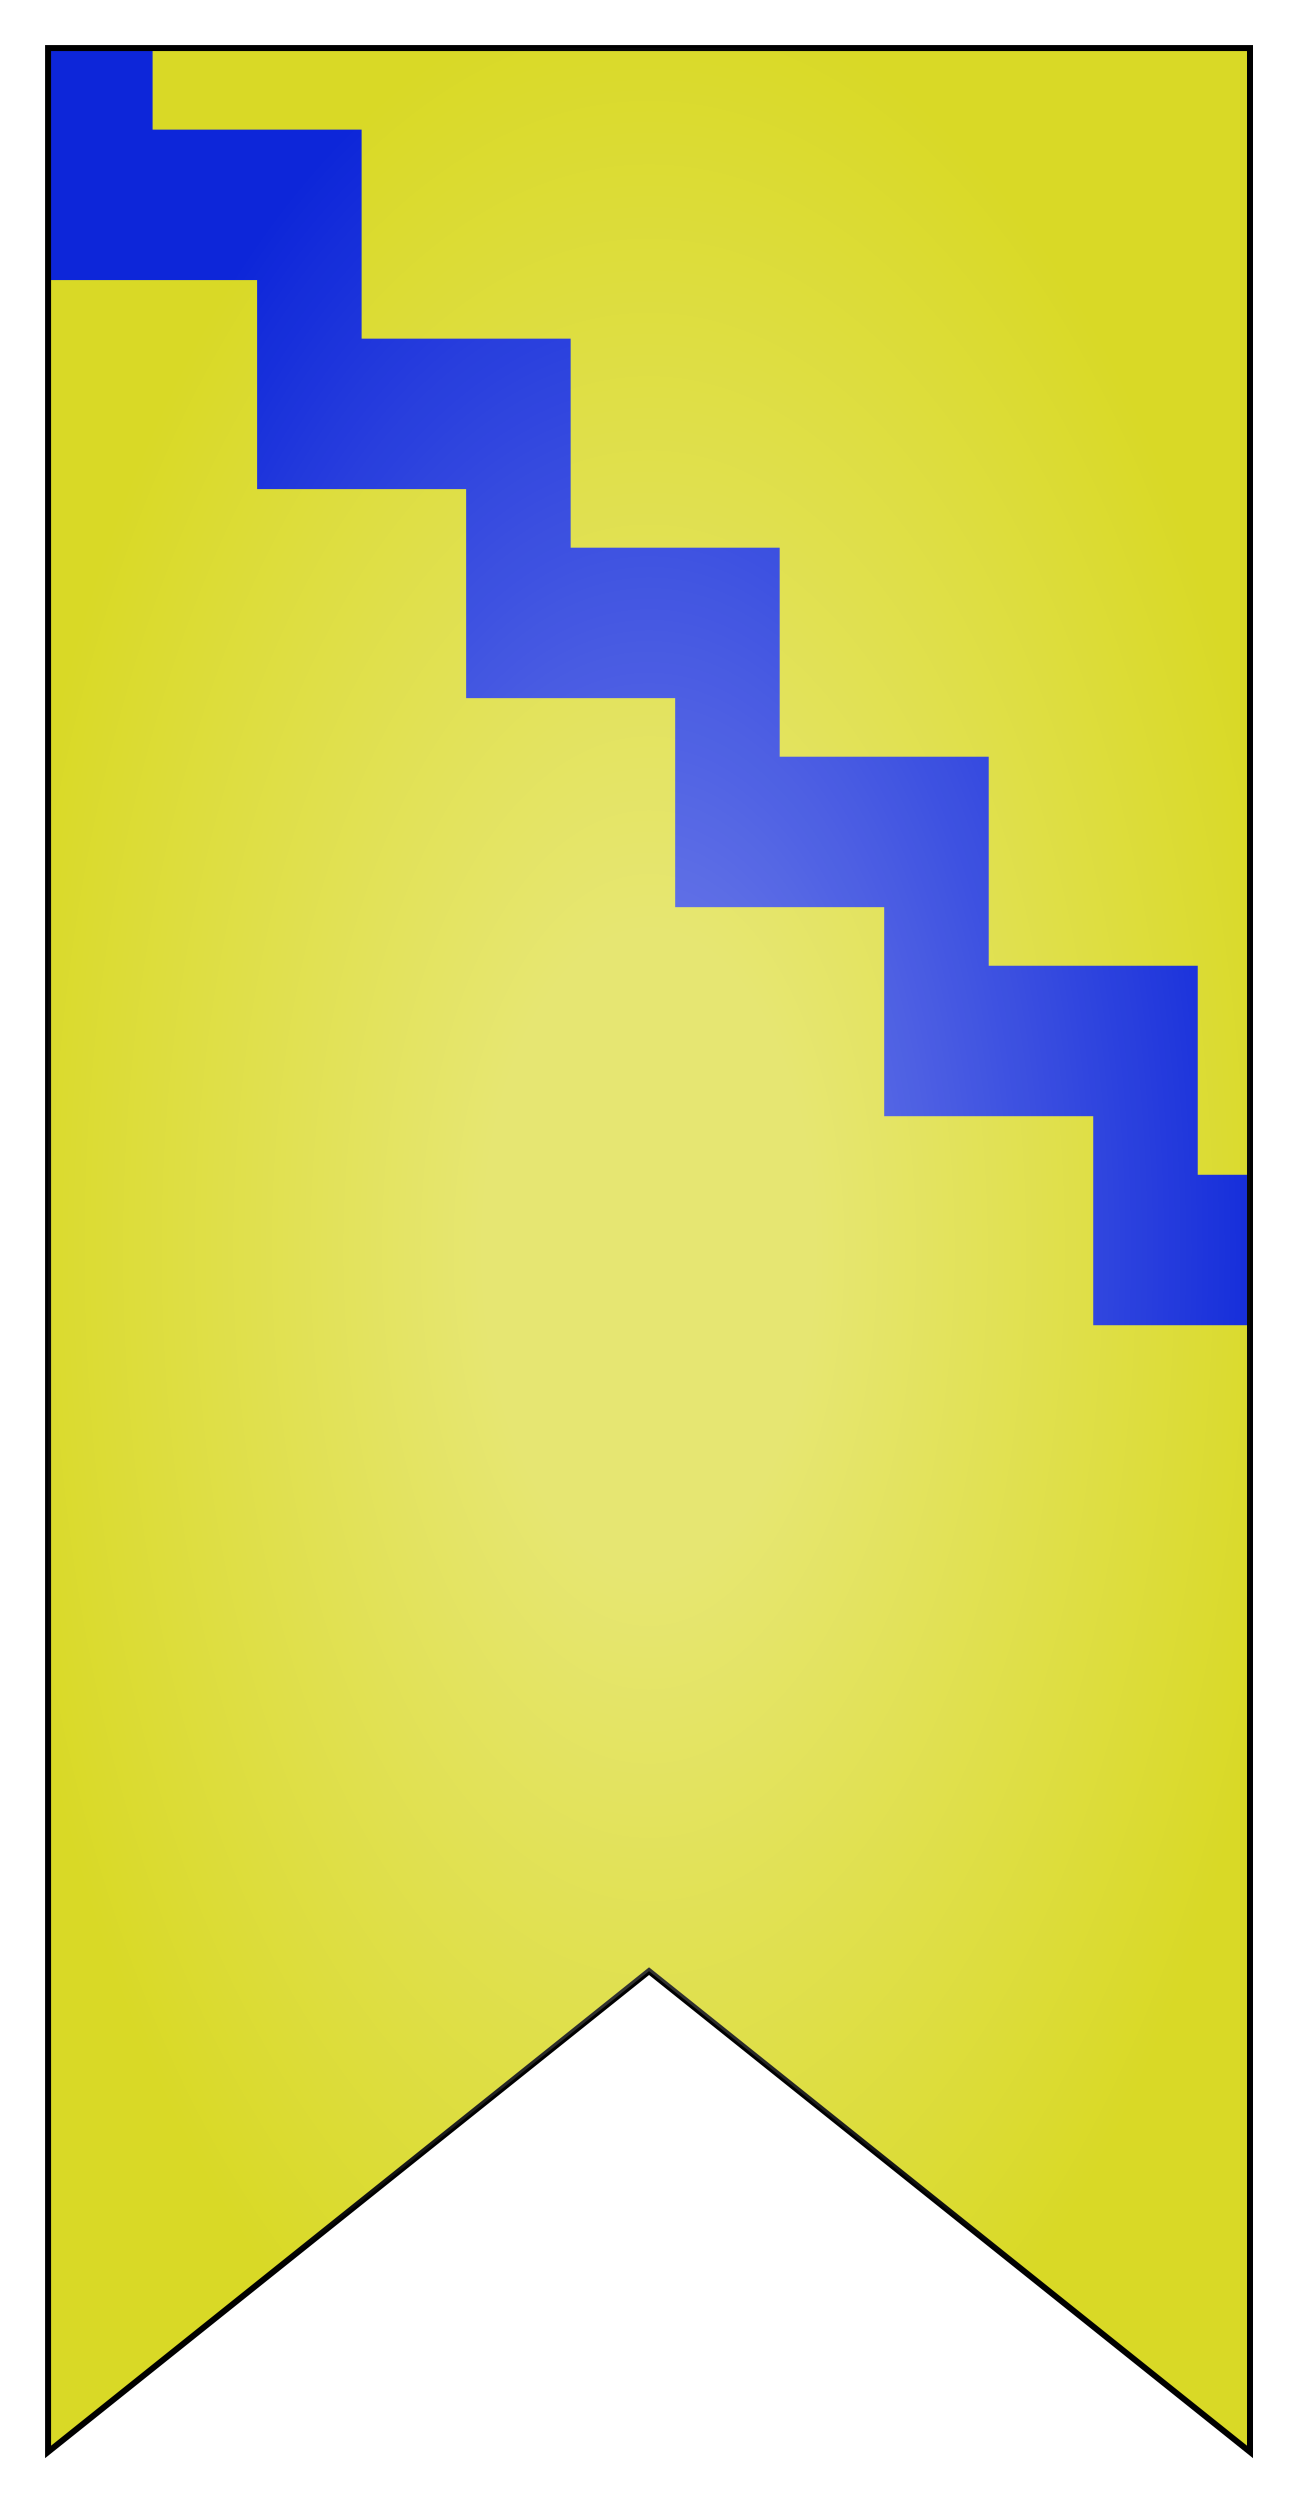
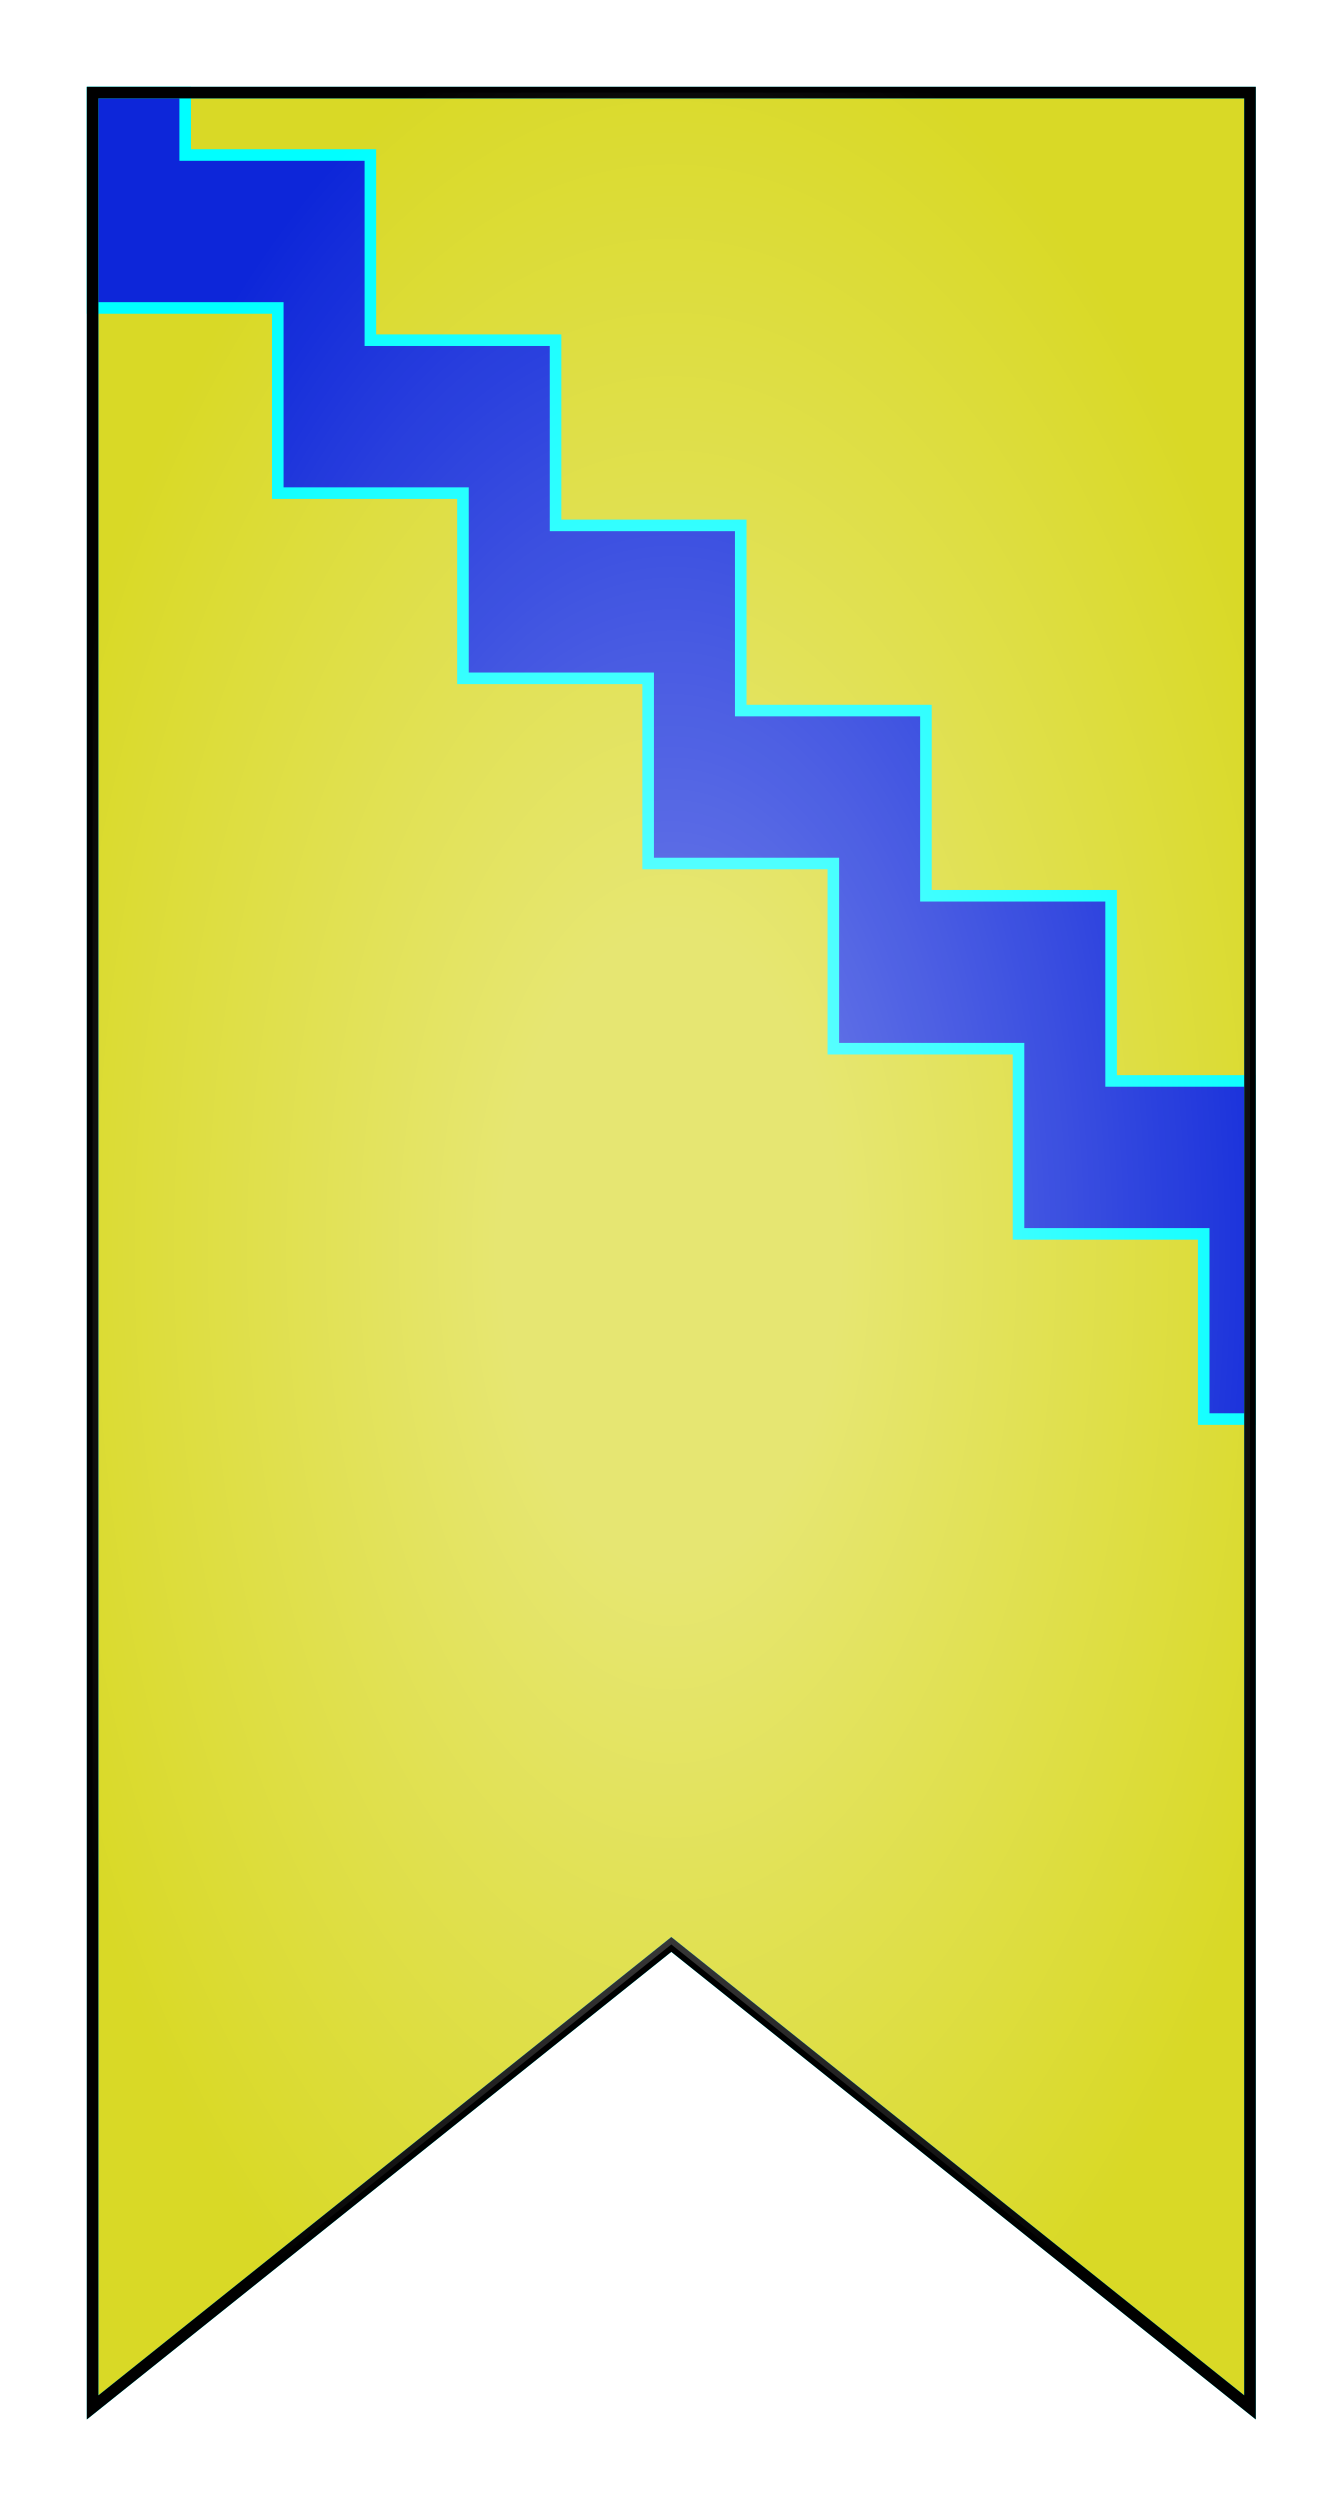
- <svg xmlns="http://www.w3.org/2000/svg" height="416.0" width="216.0">
+ <svg xmlns="http://www.w3.org/2000/svg" height="216.0" width="116.0">
  <defs>
    <clipPath id="contour">
-       <path d="M 8.0,8.0 L 208.0,8.0 L 208.0,408.0 L 108.0,328.0 L 8.0,408.0 L 8.0,8.0 Z" />
+       <path d="M 8.0,8.0 L 108.0,8.0 L 108.0,208.0 L 58.0,168.0 L 8.0,208.0 L 8.0,8.0 Z" />
    </clipPath>
    <radialGradient id="lighting">
      <stop offset="25%" stop-color="white" stop-opacity="35%" />
      <stop offset="100%" stop-color="white" stop-opacity="0%" />
    </radialGradient>
  </defs>
  <g transform="translate(8.0,8.0)">
-     <path d="M 0.0,0.0 L 200.0,0.0 L 200.0,400.0 L 100.0,320.0 L 0.0,400.0 L 0.0,0.0 Z" style="fill: rgb(217, 217, 38); stroke-width: 1px; stroke: none;" />
-     <path d="M 0.0,0.0 L 0.0,38.605 L -6.927791673660977E-14,38.605 L 17.391,38.605 L 34.783,38.605 L 34.783,55.996 L 34.783,73.387 L 52.174,73.387 L 69.565,73.387 L 69.565,90.778 L 69.565,108.17 L 86.957,108.17 L 104.348,108.17 L 104.348,125.561 L 104.348,142.952 L 121.739,142.952 L 139.13,142.952 L 139.13,160.344 L 139.13,177.735 L 156.522,177.735 L 173.913,177.735 L 173.913,195.126 L 173.913,212.518 L 191.304,212.518 L 200.0,212.518 L 200.0,187.482 L 191.304,187.482 L 191.304,170.091 L 191.304,152.7 L 156.522,152.7 L 156.522,135.309 L 156.522,117.917 L 139.13,117.917 L 121.739,117.917 L 121.739,100.526 L 121.739,83.135 L 86.957,83.135 L 86.957,65.743 L 86.957,48.352 L 69.565,48.352 L 52.174,48.352 L 52.174,30.961 L 52.174,13.569 L 34.783,13.569 L 17.391,13.569 L 17.391,0.0 L 0.0,0.0 Z" style="fill: rgb(13, 38, 217); stroke-width: 1px; stroke: none;" />
-     <path d="M 0.0,0.0 L 200.0,0.0 L 200.0,400.0 L 100.0,320.0 L 0.0,400.0 L 0.0,0.0 Z" style="fill: none; stroke-width: 1px; stroke: rgb(0, 0, 0);" />
+     <path d="M 0.0,0.0 L 100.0,0.0 L 100.0,200.0 L 50.0,160.0 L 0.0,200.0 L 0.0,0.0 Z" style="fill: rgb(217, 217, 38); stroke-width: 1px; stroke: rgb(0, 255, 255);" />
+     <path d="M 0.0,0.0 L 0.0,18.607 L -4.3520742565306136E-14,18.607 L 8.0,18.607 L 16.0,18.607 L 16.0,26.607 L 16.0,34.607 L 32.0,34.607 L 32.0,42.607 L 32.0,50.607 L 48.0,50.607 L 48.0,58.607 L 48.0,66.607 L 56.0,66.607 L 64.0,66.607 L 64.0,74.607 L 64.0,82.607 L 80.0,82.607 L 80.0,90.607 L 80.0,98.607 L 88.0,98.607 L 96.0,98.607 L 96.0,106.607 L 96.0,114.607 L 100.0,114.607 L 100.0,85.393 L 88.0,85.393 L 88.0,77.393 L 88.0,69.393 L 72.0,69.393 L 72.0,61.393 L 72.0,53.393 L 56.0,53.393 L 56.0,45.393 L 56.0,37.393 L 40.0,37.393 L 40.0,29.393 L 40.0,21.393 L 24.0,21.393 L 24.0,13.393 L 24.0,5.393 L 16.0,5.393 L 8.0,5.393 L 8.0,0.0 L 0.0,0.0 Z" style="fill: rgb(13, 38, 217); stroke-width: 1px; stroke: rgb(0, 255, 255);" />
+     <path d="M 0.0,0.0 L 100.0,0.0 L 100.0,200.0 L 50.0,160.0 L 0.0,200.0 L 0.0,0.0 Z" style="fill: none; stroke-width: 1px; stroke: rgb(0, 0, 0);" />
  </g>
-   <rect clip-path="url(#contour)" fill="url(#lighting)" height="416.0" width="216.0" x="0.0" y="0.0" />
+   <rect clip-path="url(#contour)" fill="url(#lighting)" height="216.0" width="116.0" x="0.0" y="0.0" />
</svg>
